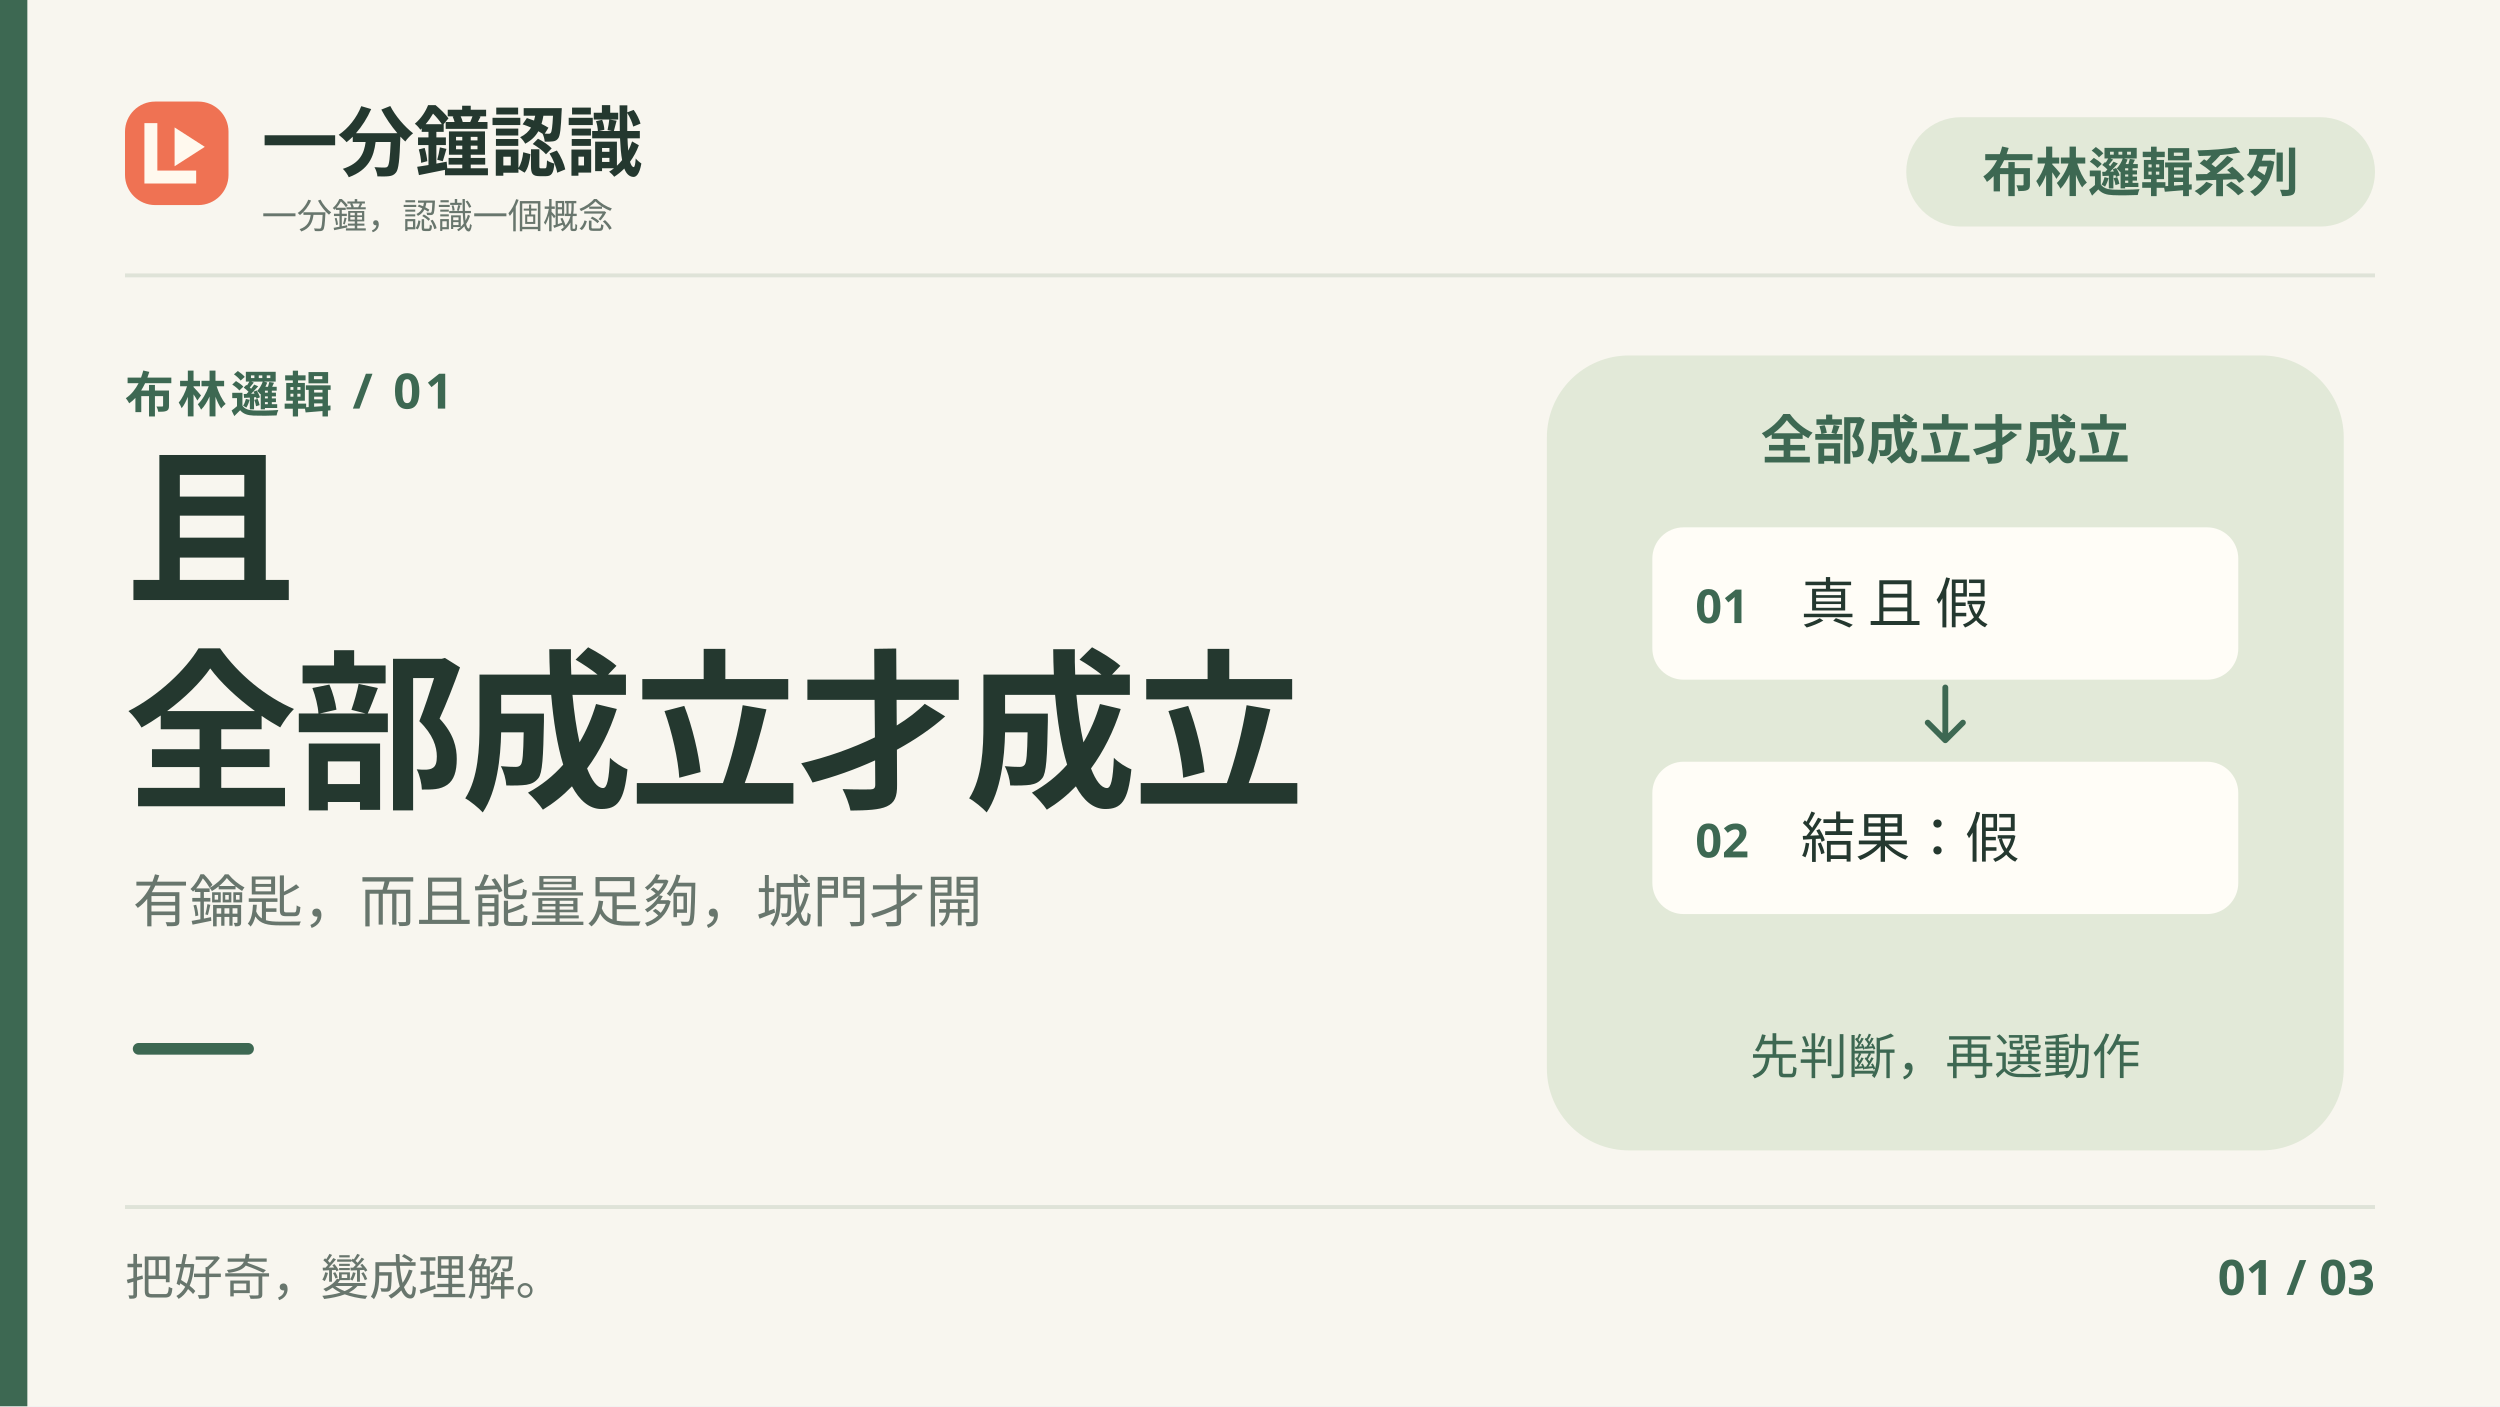
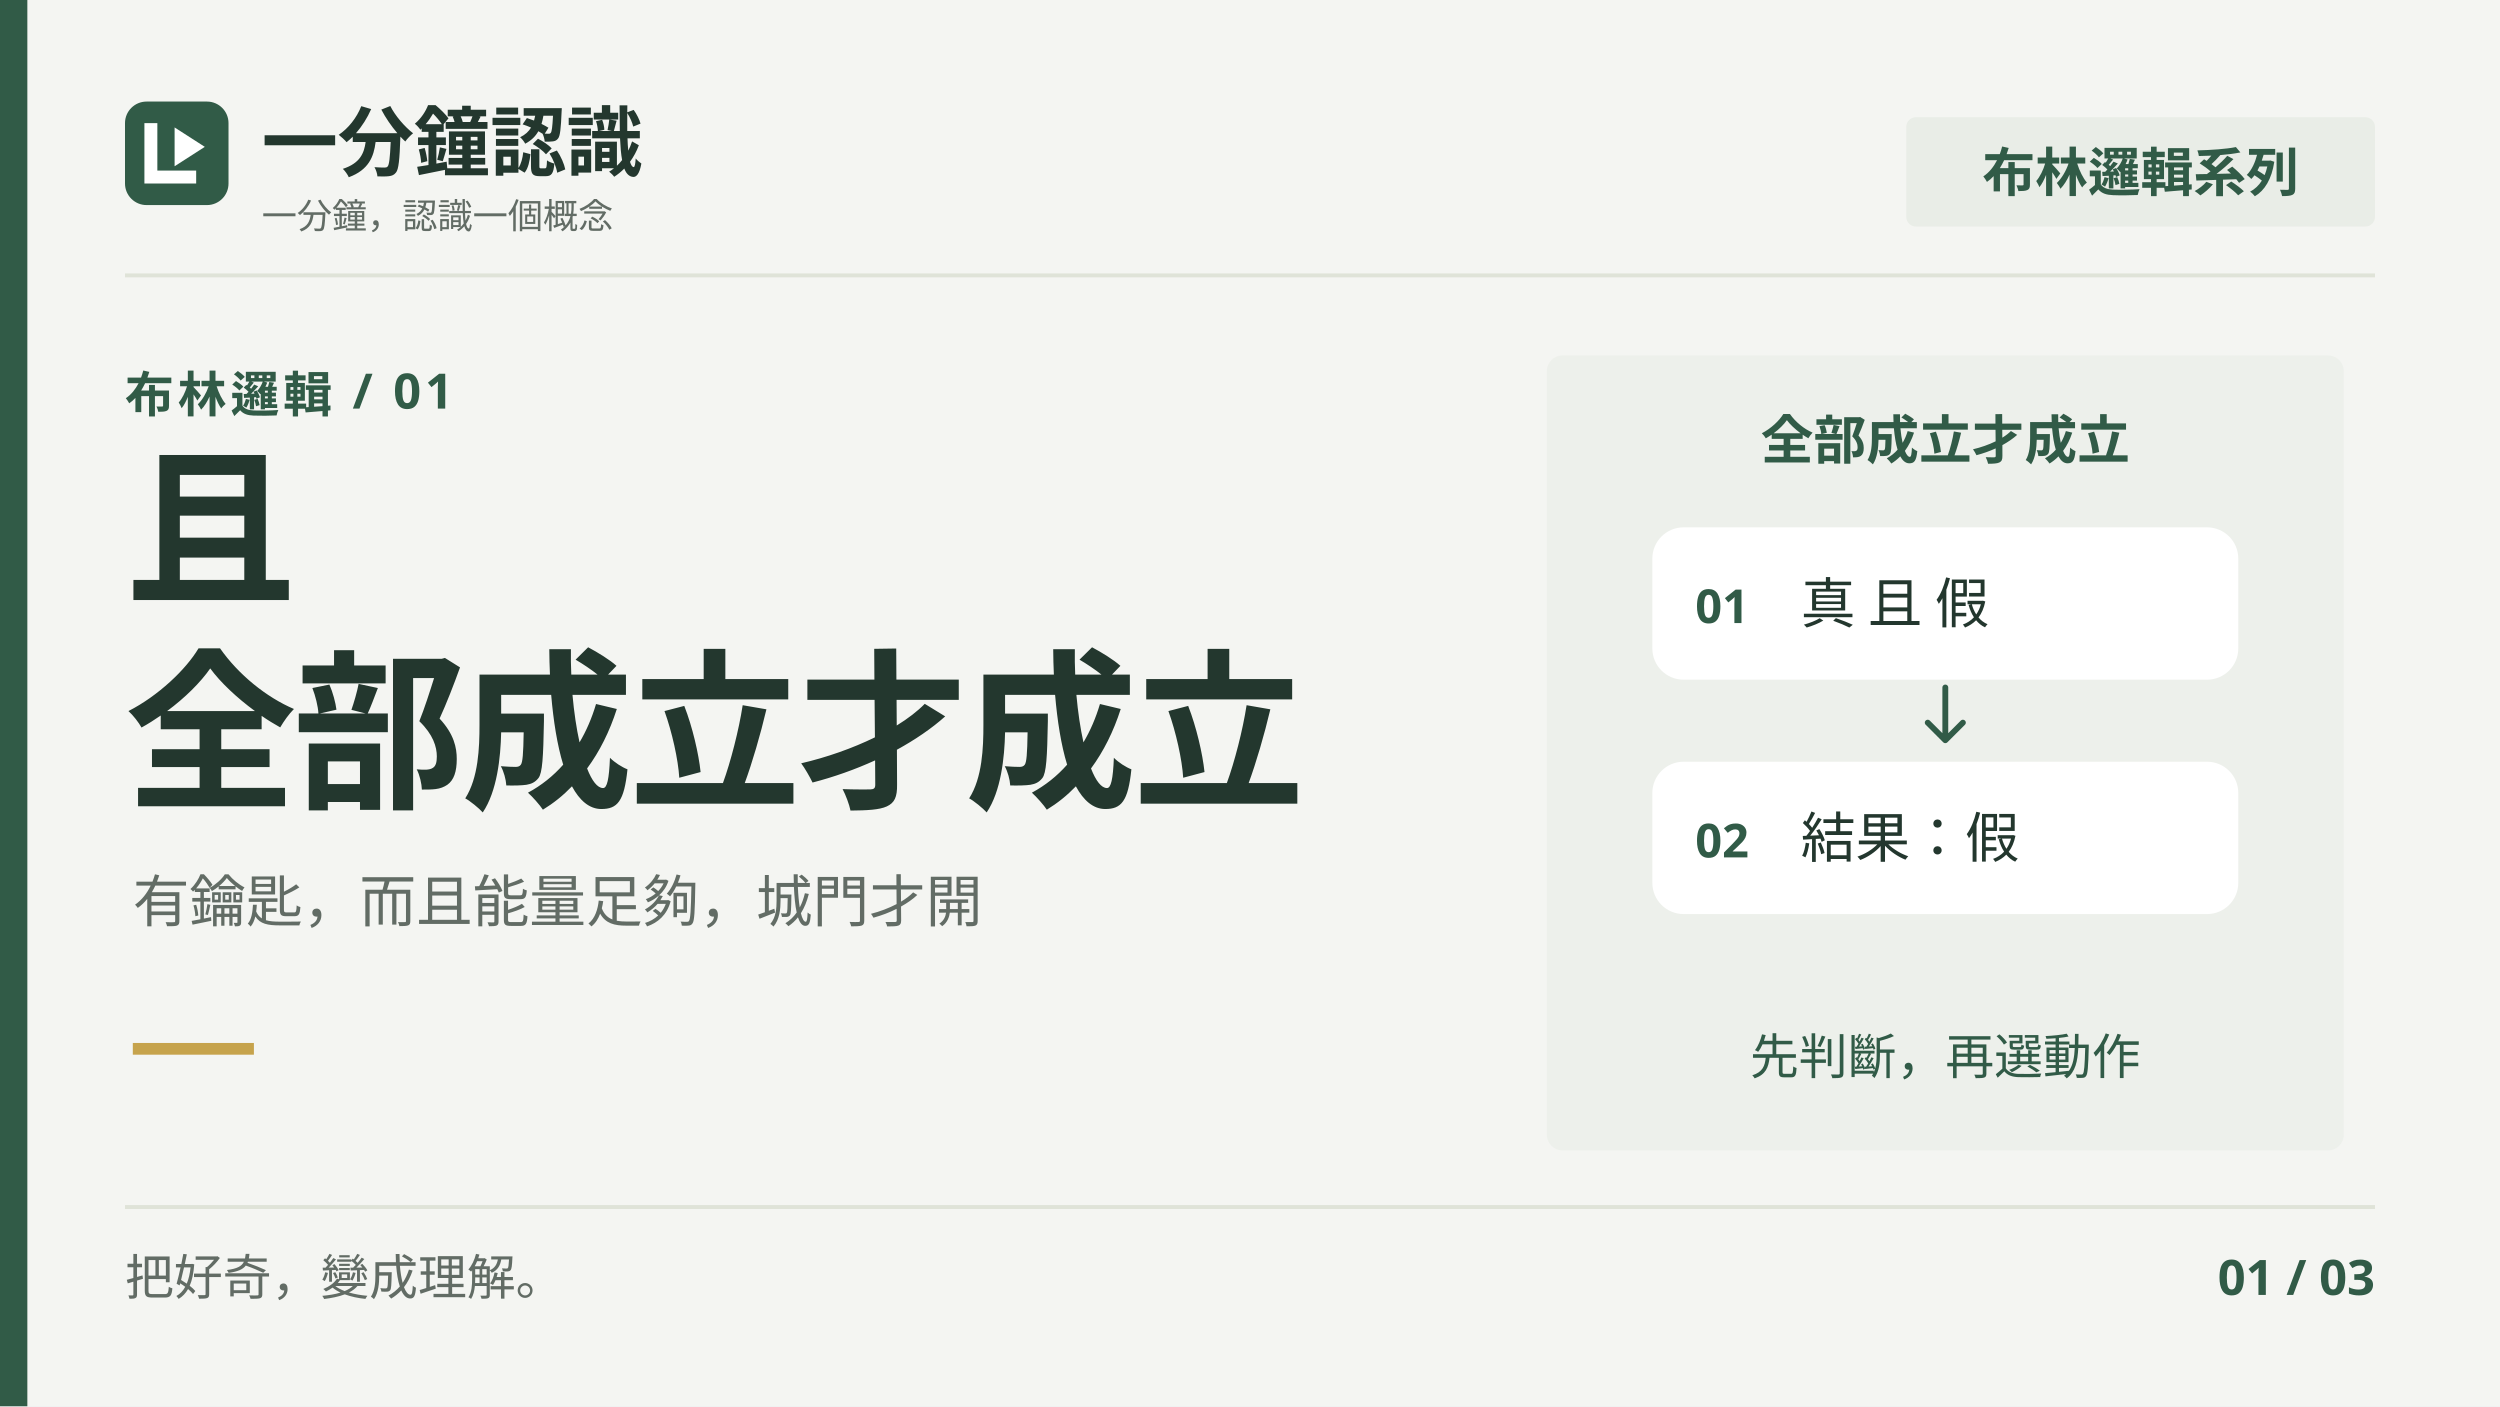
<svg xmlns="http://www.w3.org/2000/svg" width="1280" height="720" viewBox="0 0 1280 720" role="img" aria-labelledby="title desc">
  <g font-family="Microsoft JhengHei, PingFang TC, Noto Sans TC, sans-serif">
-     <rect x="0" y="0" width="1280" height="720" rx="0" fill="#f8f6ef" />
-     <rect x="0" y="0" width="14" height="720" rx="0" fill="#3d6852" />
+     <rect x="0" y="0" width="1280" height="720" rx="0" fill="#f4f5f2" />
+     <rect x="0" y="0" width="14" height="720" rx="0" fill="#315b47" />
    <path d="M64 141h1152M64 618h1152" stroke="#dfe3d8" stroke-width="2" />
    <svg x="64" y="52" width="53" height="53" viewBox="0 0 48 48">
-       <rect width="48" height="48" rx="14" fill="#ef7253" />
-       <path d="M15 10v22h18v6H9V10z" fill="#fff9ee" />
-       <path d="m23 12 14 9-14 9z" fill="#fff9ee" />
+       <rect width="48" height="48" rx="10" fill="#315b47" />
+       <path d="M15 10v22h18v6H9V10z" fill="#ffffff" />
+       <path d="m23 12 14 9-14 9z" fill="#ffffff" />
    </svg>
-     <text x="134" y="87" font-size="39" fill="#24382f" font-weight="800">一分鐘認識</text>
-     <text x="134" y="117" font-size="18" fill="#68766d">一分鐘，認識一個概念</text>
-     <rect x="976" y="60" width="240" height="56" rx="28" fill="#e2e9d8" />
-     <text x="1096" y="98" font-size="27" fill="#3d6852" text-anchor="middle" font-weight="700">布林邏輯系列</text>
-     <rect x="792" y="182" width="408" height="407" rx="42" fill="#e2e9d8" />
-     <text x="64" y="211" font-size="25" fill="#3d6852" font-weight="700" letter-spacing="2">布林邏輯 / 01</text>
-     <text x="64" y="303" font-size="88" fill="#24382f" font-weight="800" letter-spacing="-2">且</text>
-     <text x="64" y="407" font-size="88" fill="#24382f" font-weight="800" letter-spacing="-2">全部成立才成立</text>
-     <text x="68" y="472" font-size="29" fill="#68766d">有鑰匙，而且能量足夠，城門才開</text>
-     <rect x="68" y="534" width="62" height="6" rx="3" fill="#3d6852" />
-     <text x="996" y="235" font-size="27" fill="#3d6852" text-anchor="middle" font-weight="700">全部成立才成立</text>
-     <rect x="846" y="270" width="300" height="78" rx="16" fill="#fffdf7" />
-     <text x="868" y="319" font-size="24" fill="#3d6852" font-weight="700">01</text>
-     <text x="922" y="319" font-size="28" fill="#24382f">真 且 假</text>
-     <path d="M996 352v27m-9-9 9 9 9-9" fill="none" stroke="#3d6852" stroke-width="3" stroke-linecap="round" stroke-linejoin="round" />
-     <rect x="846" y="390" width="300" height="78" rx="16" fill="#fffdf7" />
-     <text x="868" y="439" font-size="24" fill="#3d6852" font-weight="700">02</text>
-     <text x="922" y="439" font-size="28" fill="#24382f">結果：假</text>
-     <text x="996" y="550" font-size="25" fill="#3d6852" text-anchor="middle">先判斷，再選動作</text>
-     <text x="64" y="663" font-size="25" fill="#68766d">把好奇，變成理解。</text>
-     <text x="1216" y="663" font-size="25" fill="#3d6852" text-anchor="end" font-weight="700">01 / 03</text>
+     <text x="134" y="87" font-size="39" fill="#23372e" font-weight="800">一分鐘認識</text>
+     <text x="134" y="117" font-size="18" fill="#626c65">一分鐘，認識一個概念</text>
+     <rect x="976" y="60" width="240" height="56" rx="5" fill="#e9ede7" />
+     <text x="1096" y="98" font-size="27" fill="#315b47" text-anchor="middle" font-weight="700">布林邏輯系列</text>
+     <rect x="792" y="182" width="408" height="407" rx="8" fill="#edf0eb" />
+     <text x="64" y="211" font-size="25" fill="#315b47" font-weight="700" letter-spacing="2">布林邏輯 / 01</text>
+     <text x="64" y="303" font-size="88" fill="#23372e" font-weight="800" letter-spacing="-2">且</text>
+     <text x="64" y="407" font-size="88" fill="#23372e" font-weight="800" letter-spacing="-2">全部成立才成立</text>
+     <text x="68" y="472" font-size="29" fill="#626c65">有鑰匙，而且能量足夠，城門才開</text>
+     <rect x="68" y="534" width="62" height="6" rx="0" fill="#c6a34c" />
+     <text x="996" y="235" font-size="27" fill="#315b47" text-anchor="middle" font-weight="700">全部成立才成立</text>
+     <rect x="846" y="270" width="300" height="78" rx="16" fill="#ffffff" />
+     <text x="868" y="319" font-size="24" fill="#315b47" font-weight="700">01</text>
+     <text x="922" y="319" font-size="28" fill="#23372e">真 且 假</text>
+     <path d="M996 352v27m-9-9 9 9 9-9" fill="none" stroke="#315b47" stroke-width="3" stroke-linecap="round" stroke-linejoin="round" />
+     <rect x="846" y="390" width="300" height="78" rx="16" fill="#ffffff" />
+     <text x="868" y="439" font-size="24" fill="#315b47" font-weight="700">02</text>
+     <text x="922" y="439" font-size="28" fill="#23372e">結果：假</text>
+     <text x="996" y="550" font-size="25" fill="#315b47" text-anchor="middle">先判斷，再選動作</text>
+     <text x="64" y="663" font-size="25" fill="#626c65">把好奇，變成理解。</text>
+     <text x="1216" y="663" font-size="25" fill="#315b47" text-anchor="end" font-weight="700">01 / 03</text>
  </g>
</svg>
